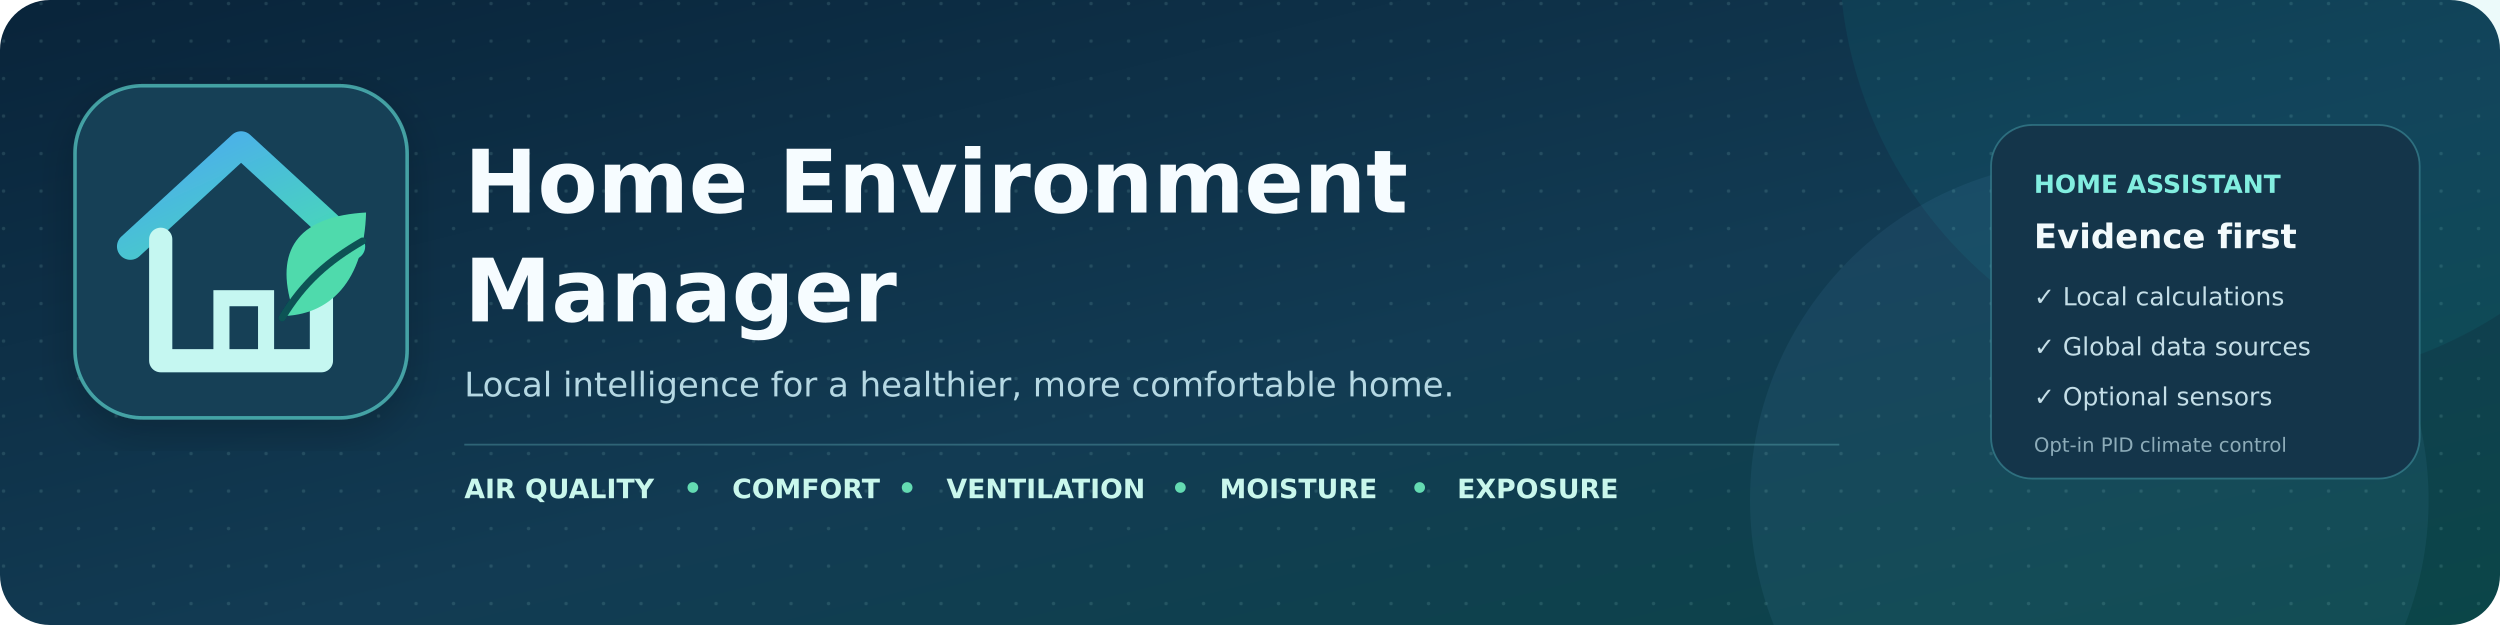
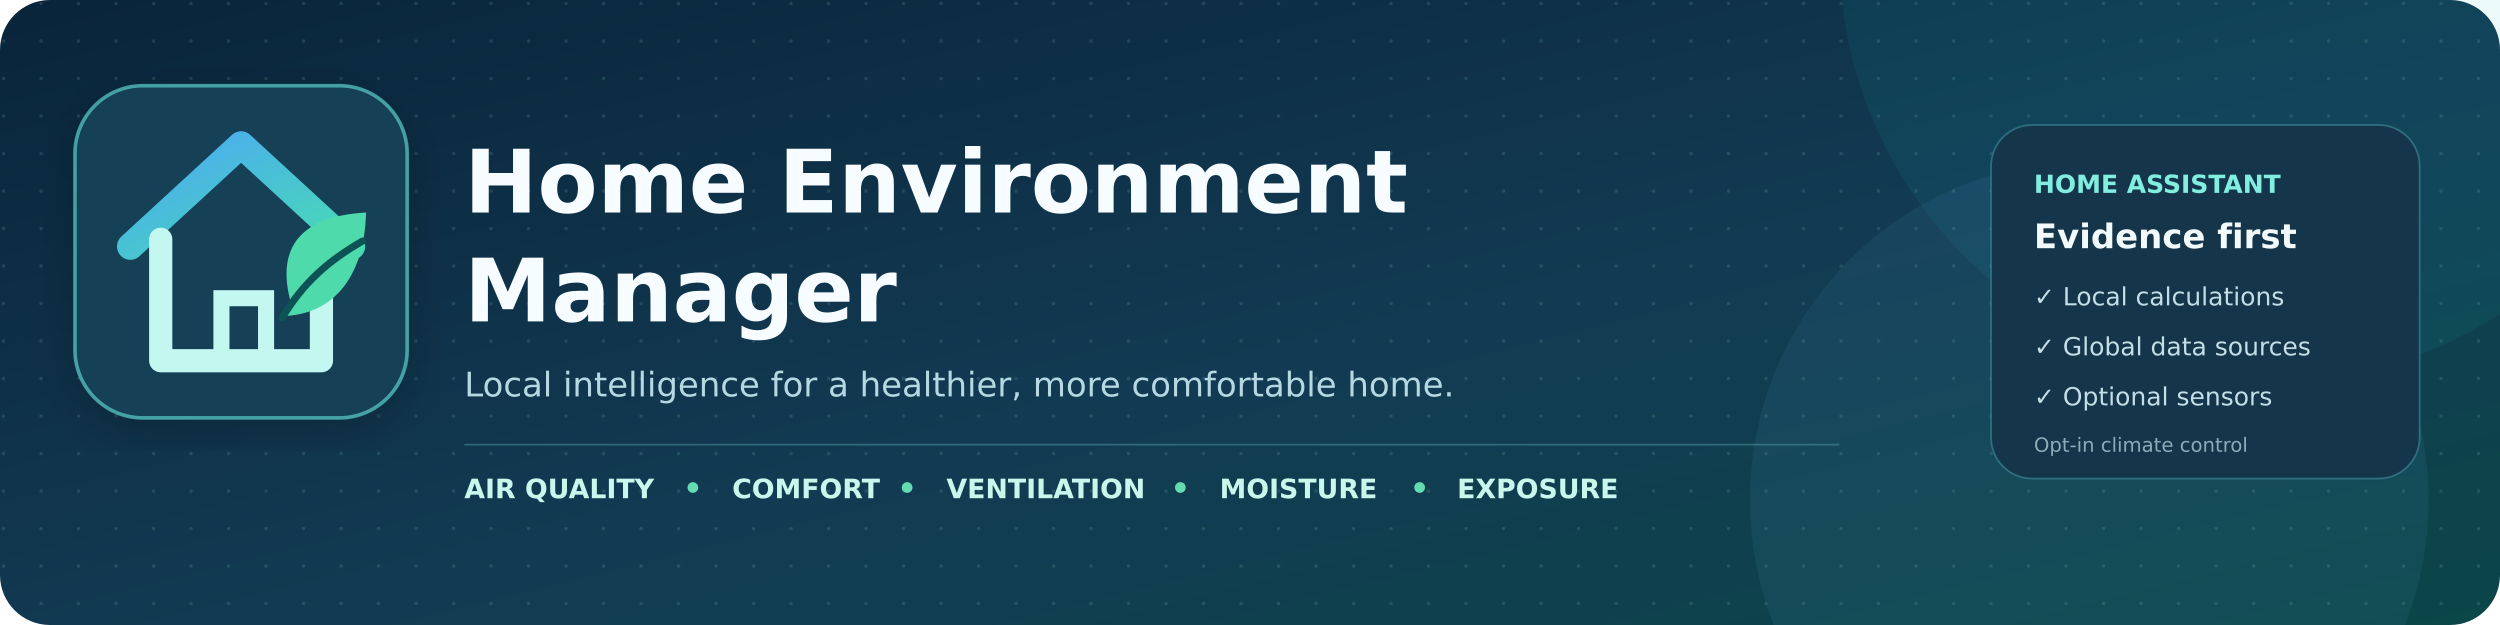
<svg xmlns="http://www.w3.org/2000/svg" viewBox="0 0 1400 350" width="1400" height="350" role="img" aria-labelledby="title desc">
  <defs>
    <linearGradient id="bg" x1="0" y1="0" x2="1" y2="1">
      <stop stop-color="#09243A" />
      <stop offset=".56" stop-color="#123B53" />
      <stop offset="1" stop-color="#0B4648" />
    </linearGradient>
    <linearGradient id="accent" x1="0" y1="0" x2="1" y2="1">
      <stop stop-color="#4DA9F3" />
      <stop offset="1" stop-color="#46DBB4" />
    </linearGradient>
    <filter id="sh">
      <feDropShadow dx="0" dy="8" stdDeviation="12" flood-color="#000" flood-opacity=".21" />
    </filter>
    <pattern id="dots" width="21" height="21" patternUnits="userSpaceOnUse">
      <circle cx="2" cy="2" r="1" fill="#B7FAEA" opacity=".12" />
    </pattern>
  </defs>
  <rect width="1400" height="350" rx="28" fill="url(#bg)" />
  <rect width="1400" height="350" rx="28" fill="url(#dots)" />
  <circle cx="1270" cy="-26" r="240" fill="#0EBBBA" opacity=".08" />
  <circle cx="1170" cy="280" r="190" fill="#72CAFF" opacity=".07" />
  <g transform="translate(42 48)" filter="url(#sh)">
    <rect width="186" height="186" rx="38" fill="#123F57" stroke="#5ACEC8" stroke-opacity=".7" stroke-width="2" />
    <path d="M31 90L93 33l62 57" stroke="url(#accent)" stroke-width="15" fill="none" stroke-linecap="round" stroke-linejoin="round" />
    <path d="M48 86v68h90V86" stroke="#C5F7F1" stroke-width="13" fill="none" stroke-linecap="round" stroke-linejoin="round" />
    <path d="M82 153v-34h25v34" stroke="#C5F7F1" stroke-width="9" fill="none" />
    <path d="M121 122c-9-32 6-49 42-51-1 38-20 58-48 58" fill="#4FDAAC" />
    <path d="M116 130c12-20 26-32 45-43" stroke="#0D5355" stroke-width="4" fill="none" stroke-linecap="round" />
  </g>
  <g transform="translate(260 62)">
    <text x="0" y="57" fill="#F6FCFF" font-family="DejaVu Sans,Arial,sans-serif" font-weight="700" font-size="49">Home Environment</text>
    <text x="0" y="118" fill="#F6FCFF" font-family="DejaVu Sans,Arial,sans-serif" font-weight="700" font-size="49">Manager</text>
    <text x="0" y="160" fill="#B5D8E3" font-family="DejaVu Sans,Arial,sans-serif" font-size="19">Local intelligence for a healthier, more comfortable home.</text>
    <path d="M0 187H770" stroke="#77CBD3" opacity=".3" />
    <g font-family="DejaVu Sans,Arial,sans-serif" font-size="15" font-weight="600" fill="#C9F7EC">
      <text x="0" y="217">AIR QUALITY</text>
      <circle cx="128" cy="211" r="3" fill="#64DBB2" />
      <text x="150" y="217">COMFORT</text>
      <circle cx="248" cy="211" r="3" fill="#64DBB2" />
      <text x="270" y="217">VENTILATION</text>
      <circle cx="401" cy="211" r="3" fill="#64DBB2" />
      <text x="423" y="217">MOISTURE</text>
      <circle cx="535" cy="211" r="3" fill="#64DBB2" />
      <text x="556" y="217">EXPOSURE</text>
    </g>
  </g>
  <g transform="translate(1115 70)" font-family="DejaVu Sans,Arial,sans-serif">
    <rect x="0" y="0" width="240" height="198" rx="23" fill="#14354A" stroke="#3D8997" stroke-opacity=".65" />
    <text x="24" y="38" font-weight="700" fill="#82EEE0" font-size="14">HOME ASSISTANT</text>
    <text x="24" y="69" font-weight="600" fill="#F2FAFC" font-size="19">Evidence first</text>
    <g font-size="14" fill="#C4DEE7">
      <text x="24" y="101">✓ Local calculations</text>
      <text x="24" y="129">✓ Global data sources</text>
      <text x="24" y="157">✓ Optional sensors</text>
    </g>
-     <text x="24" y="183" fill="#8DACB9" font-size="11">Opt-in PID climate control</text>
+     <text x="24" y="183" fill="#8DACB9" font-size="11">Opt-in climate control</text>
  </g>
</svg>
